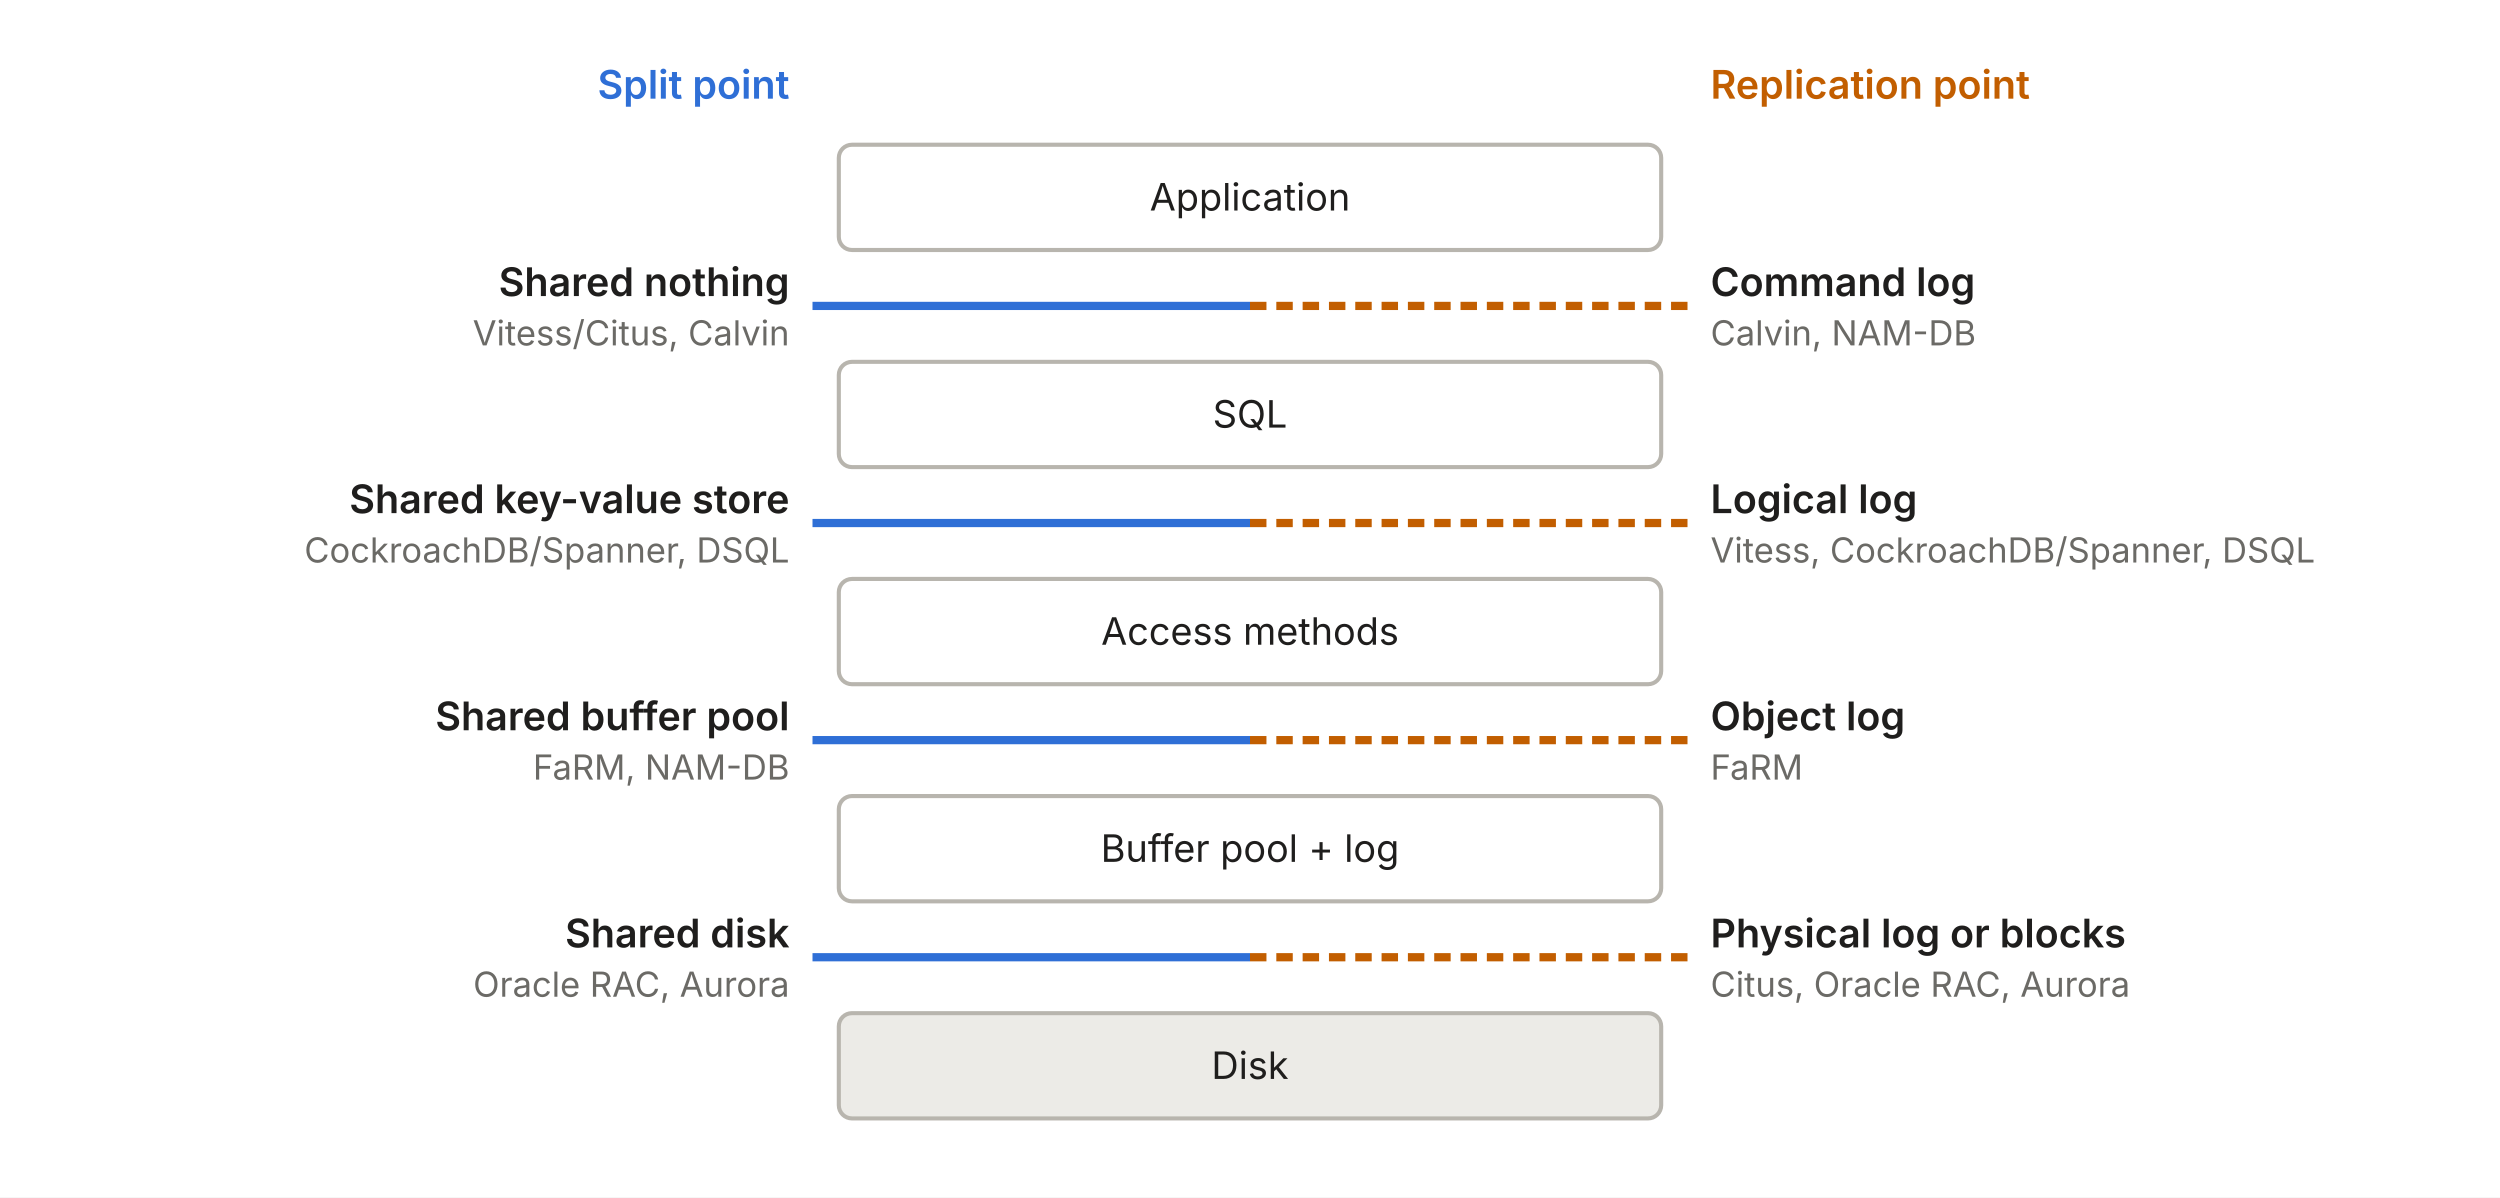
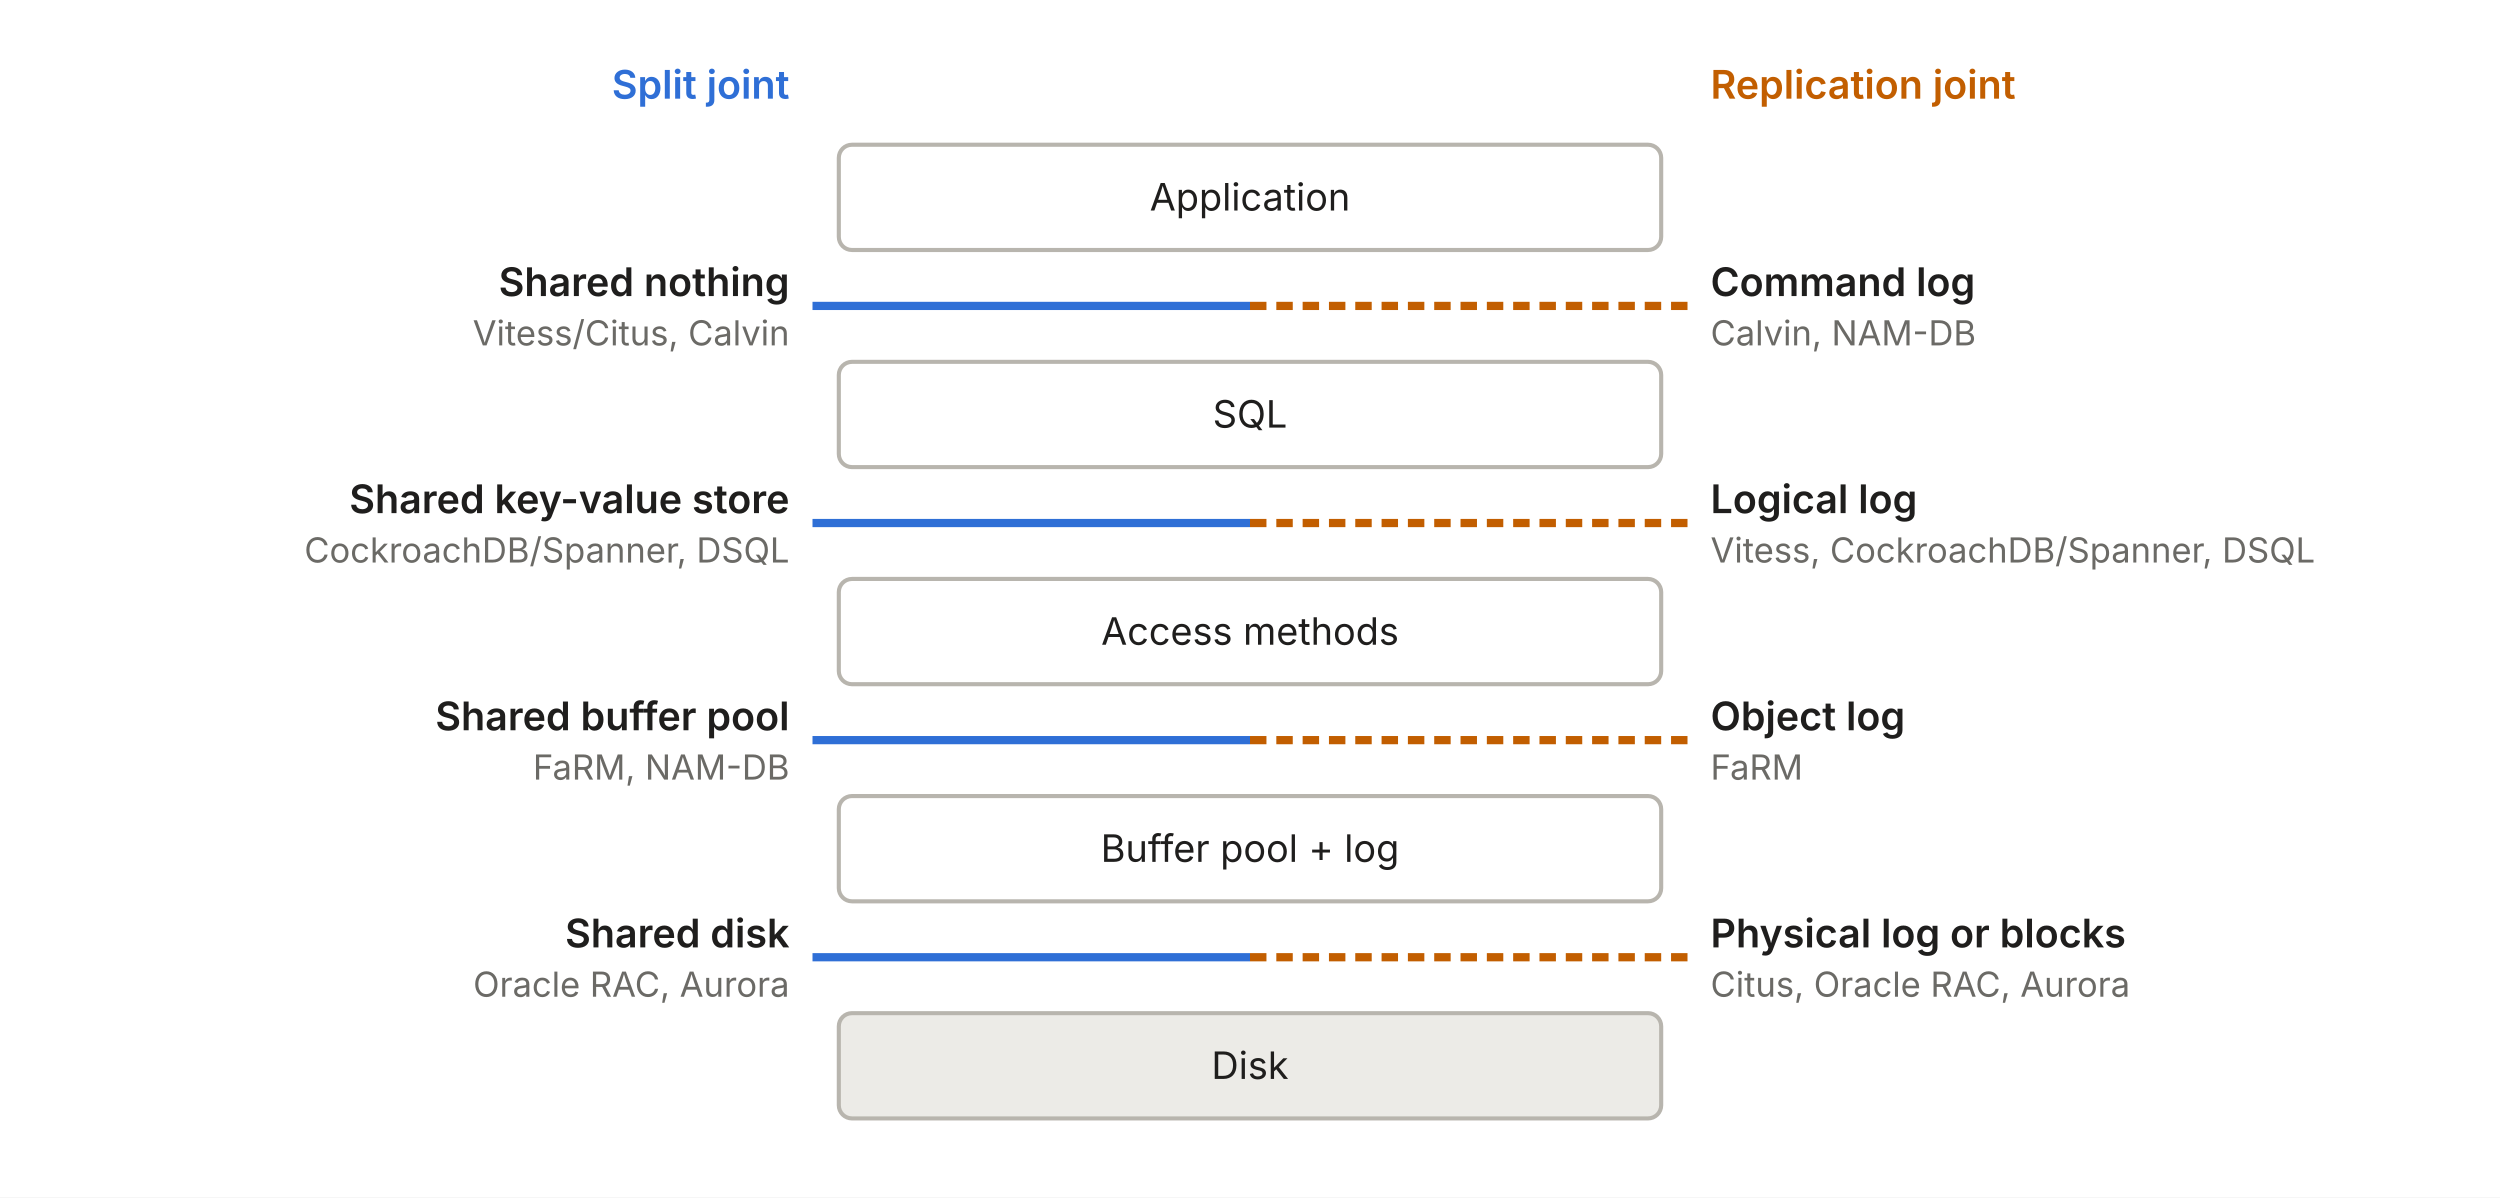
- <svg xmlns="http://www.w3.org/2000/svg" width="760" height="364" font-family="Inter, 'Helvetica Neue', Arial, sans-serif" viewBox="0 0 760 364" role="img" aria-label="One engine stack: application, SQL, access methods, buffer pool and log, disk. Each of the four joints between layers can host either point. On the left, the family that splits the data at that joint: shared nothing above SQL, shared key-value store below SQL, shared buffer pool below the access methods, shared disk below the buffer pool and log. On the right, what a design ships when it replicates at that joint: a command log, a logical log, an object log, or a physical log or blocks. Each design on the left also appears on the right." font-size="13">
+ <svg xmlns="http://www.w3.org/2000/svg" width="760" height="364" font-family="Inter, 'Helvetica Neue', Arial, sans-serif" viewBox="0 0 760 364" role="img" aria-label="One engine stack: application, SQL, access methods, buffer pool and log, disk. Any of the four joints between layers can be a split joint or a replication joint. On the left, the family that splits the data at that joint: shared nothing above SQL, shared key-value store below SQL, shared buffer pool below the access methods, shared disk below the buffer pool and log. On the right, what a design ships when it replicates at that joint: a command log, a logical log, an object log, or a physical log or blocks. Each design on the left also appears on the right." font-size="13">
  <rect width="100%" height="100%" fill="#ffffff" />
-   <text x="240" y="30" text-anchor="end" font-size="12" font-weight="600" fill="#2f6fd6">Split point</text>
-   <text x="520" y="30" text-anchor="start" font-size="12" font-weight="600" fill="#c25e00">Replication point</text>
+   <text x="240" y="30" text-anchor="end" font-size="12" font-weight="600" fill="#2f6fd6">Split joint</text>
+   <text x="520" y="30" text-anchor="start" font-size="12" font-weight="600" fill="#c25e00">Replication joint</text>
  <rect x="255" y="44" width="250" height="32" rx="4" fill="#ffffff" stroke="#b8b5ae" stroke-width="1.25" />
  <text x="380.0" y="64" text-anchor="middle" font-size="11.5" font-weight="400" fill="#1f1e1d">Application</text>
  <rect x="255" y="110" width="250" height="32" rx="4" fill="#ffffff" stroke="#b8b5ae" stroke-width="1.25" />
  <text x="380.0" y="130" text-anchor="middle" font-size="11.5" font-weight="400" fill="#1f1e1d">SQL</text>
  <rect x="255" y="176" width="250" height="32" rx="4" fill="#ffffff" stroke="#b8b5ae" stroke-width="1.25" />
  <text x="380.0" y="196" text-anchor="middle" font-size="11.5" font-weight="400" fill="#1f1e1d">Access methods</text>
  <rect x="255" y="242" width="250" height="32" rx="4" fill="#ffffff" stroke="#b8b5ae" stroke-width="1.25" />
  <text x="380.0" y="262" text-anchor="middle" font-size="11.5" font-weight="400" fill="#1f1e1d">Buffer pool + log</text>
  <rect x="255" y="308" width="250" height="32" rx="4" fill="#ecebe7" stroke="#b8b5ae" stroke-width="1.25" />
  <text x="380.0" y="328" text-anchor="middle" font-size="11.5" font-weight="400" fill="#1f1e1d">Disk</text>
  <line x1="247" y1="93.0" x2="380.0" y2="93.0" stroke="#2f6fd6" stroke-width="2.5" />
  <line x1="380.0" y1="93.0" x2="513" y2="93.0" stroke="#c25e00" stroke-width="2.5" stroke-dasharray="5 3" />
  <text x="240" y="90.0" text-anchor="end" font-size="12" font-weight="600" fill="#1f1e1d">Shared nothing</text>
  <text x="240" y="105.0" text-anchor="end" font-size="10.5" font-weight="400" fill="#6b6a66">Vitess/Citus, Calvin</text>
  <text x="520" y="90.0" text-anchor="start" font-size="12" font-weight="600" fill="#1f1e1d">Command log</text>
  <text x="520" y="105.0" text-anchor="start" font-size="10.5" font-weight="400" fill="#6b6a66">Calvin, NAM-DB</text>
  <line x1="247" y1="159.0" x2="380.0" y2="159.0" stroke="#2f6fd6" stroke-width="2.5" />
  <line x1="380.0" y1="159.0" x2="513" y2="159.0" stroke="#c25e00" stroke-width="2.5" stroke-dasharray="5 3" />
  <text x="240" y="156.0" text-anchor="end" font-size="12" font-weight="600" fill="#1f1e1d">Shared key-value store</text>
  <text x="240" y="171.0" text-anchor="end" font-size="10.5" font-weight="400" fill="#6b6a66">CockroachDB/Spanner, DSQL</text>
  <text x="520" y="156.0" text-anchor="start" font-size="12" font-weight="600" fill="#1f1e1d">Logical log</text>
  <text x="520" y="171.0" text-anchor="start" font-size="10.5" font-weight="400" fill="#6b6a66">Vitess, CockroachDB/Spanner, DSQL</text>
  <line x1="247" y1="225.0" x2="380.0" y2="225.0" stroke="#2f6fd6" stroke-width="2.5" />
  <line x1="380.0" y1="225.0" x2="513" y2="225.0" stroke="#c25e00" stroke-width="2.5" stroke-dasharray="5 3" />
  <text x="240" y="222.0" text-anchor="end" font-size="12" font-weight="600" fill="#1f1e1d">Shared buffer pool</text>
  <text x="240" y="237.0" text-anchor="end" font-size="10.5" font-weight="400" fill="#6b6a66">FaRM, NAM-DB</text>
  <text x="520" y="222.0" text-anchor="start" font-size="12" font-weight="600" fill="#1f1e1d">Object log</text>
  <text x="520" y="237.0" text-anchor="start" font-size="10.5" font-weight="400" fill="#6b6a66">FaRM</text>
  <line x1="247" y1="291.0" x2="380.0" y2="291.0" stroke="#2f6fd6" stroke-width="2.5" />
  <line x1="380.0" y1="291.0" x2="513" y2="291.0" stroke="#c25e00" stroke-width="2.5" stroke-dasharray="5 3" />
  <text x="240" y="288.0" text-anchor="end" font-size="12" font-weight="600" fill="#1f1e1d">Shared disk</text>
  <text x="240" y="303.0" text-anchor="end" font-size="10.5" font-weight="400" fill="#6b6a66">Oracle RAC, Aurora</text>
  <text x="520" y="288.0" text-anchor="start" font-size="12" font-weight="600" fill="#1f1e1d">Physical log or blocks</text>
  <text x="520" y="303.0" text-anchor="start" font-size="10.5" font-weight="400" fill="#6b6a66">Citus, Oracle RAC, Aurora</text>
</svg>
